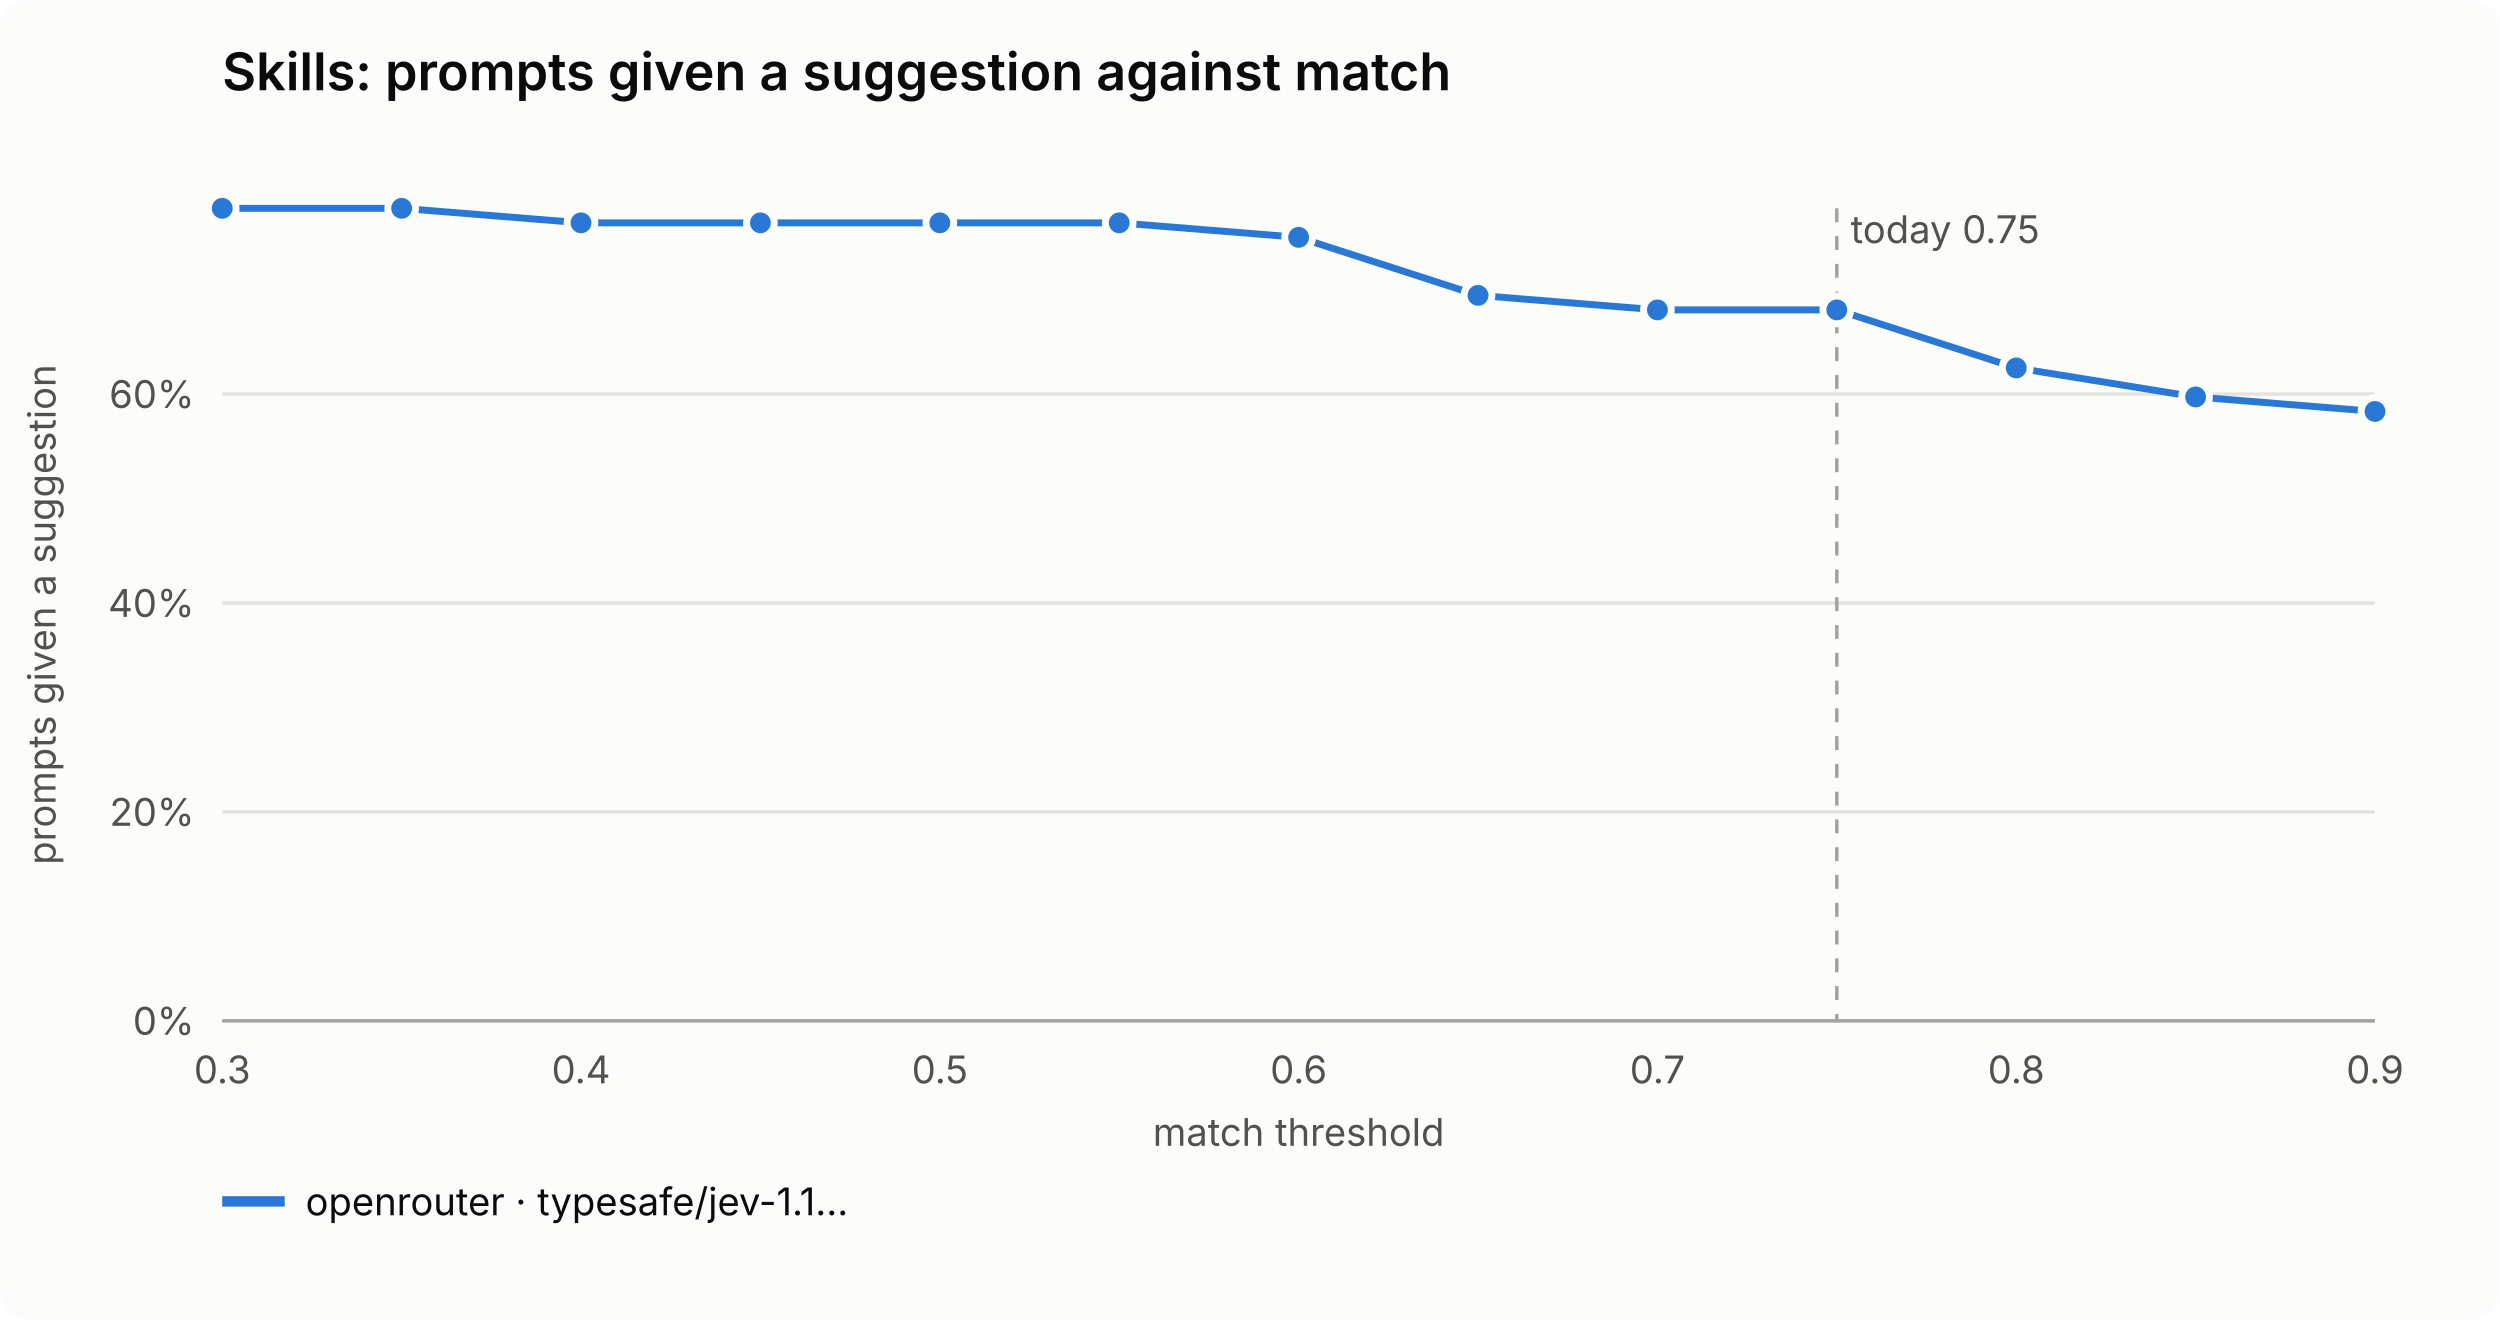
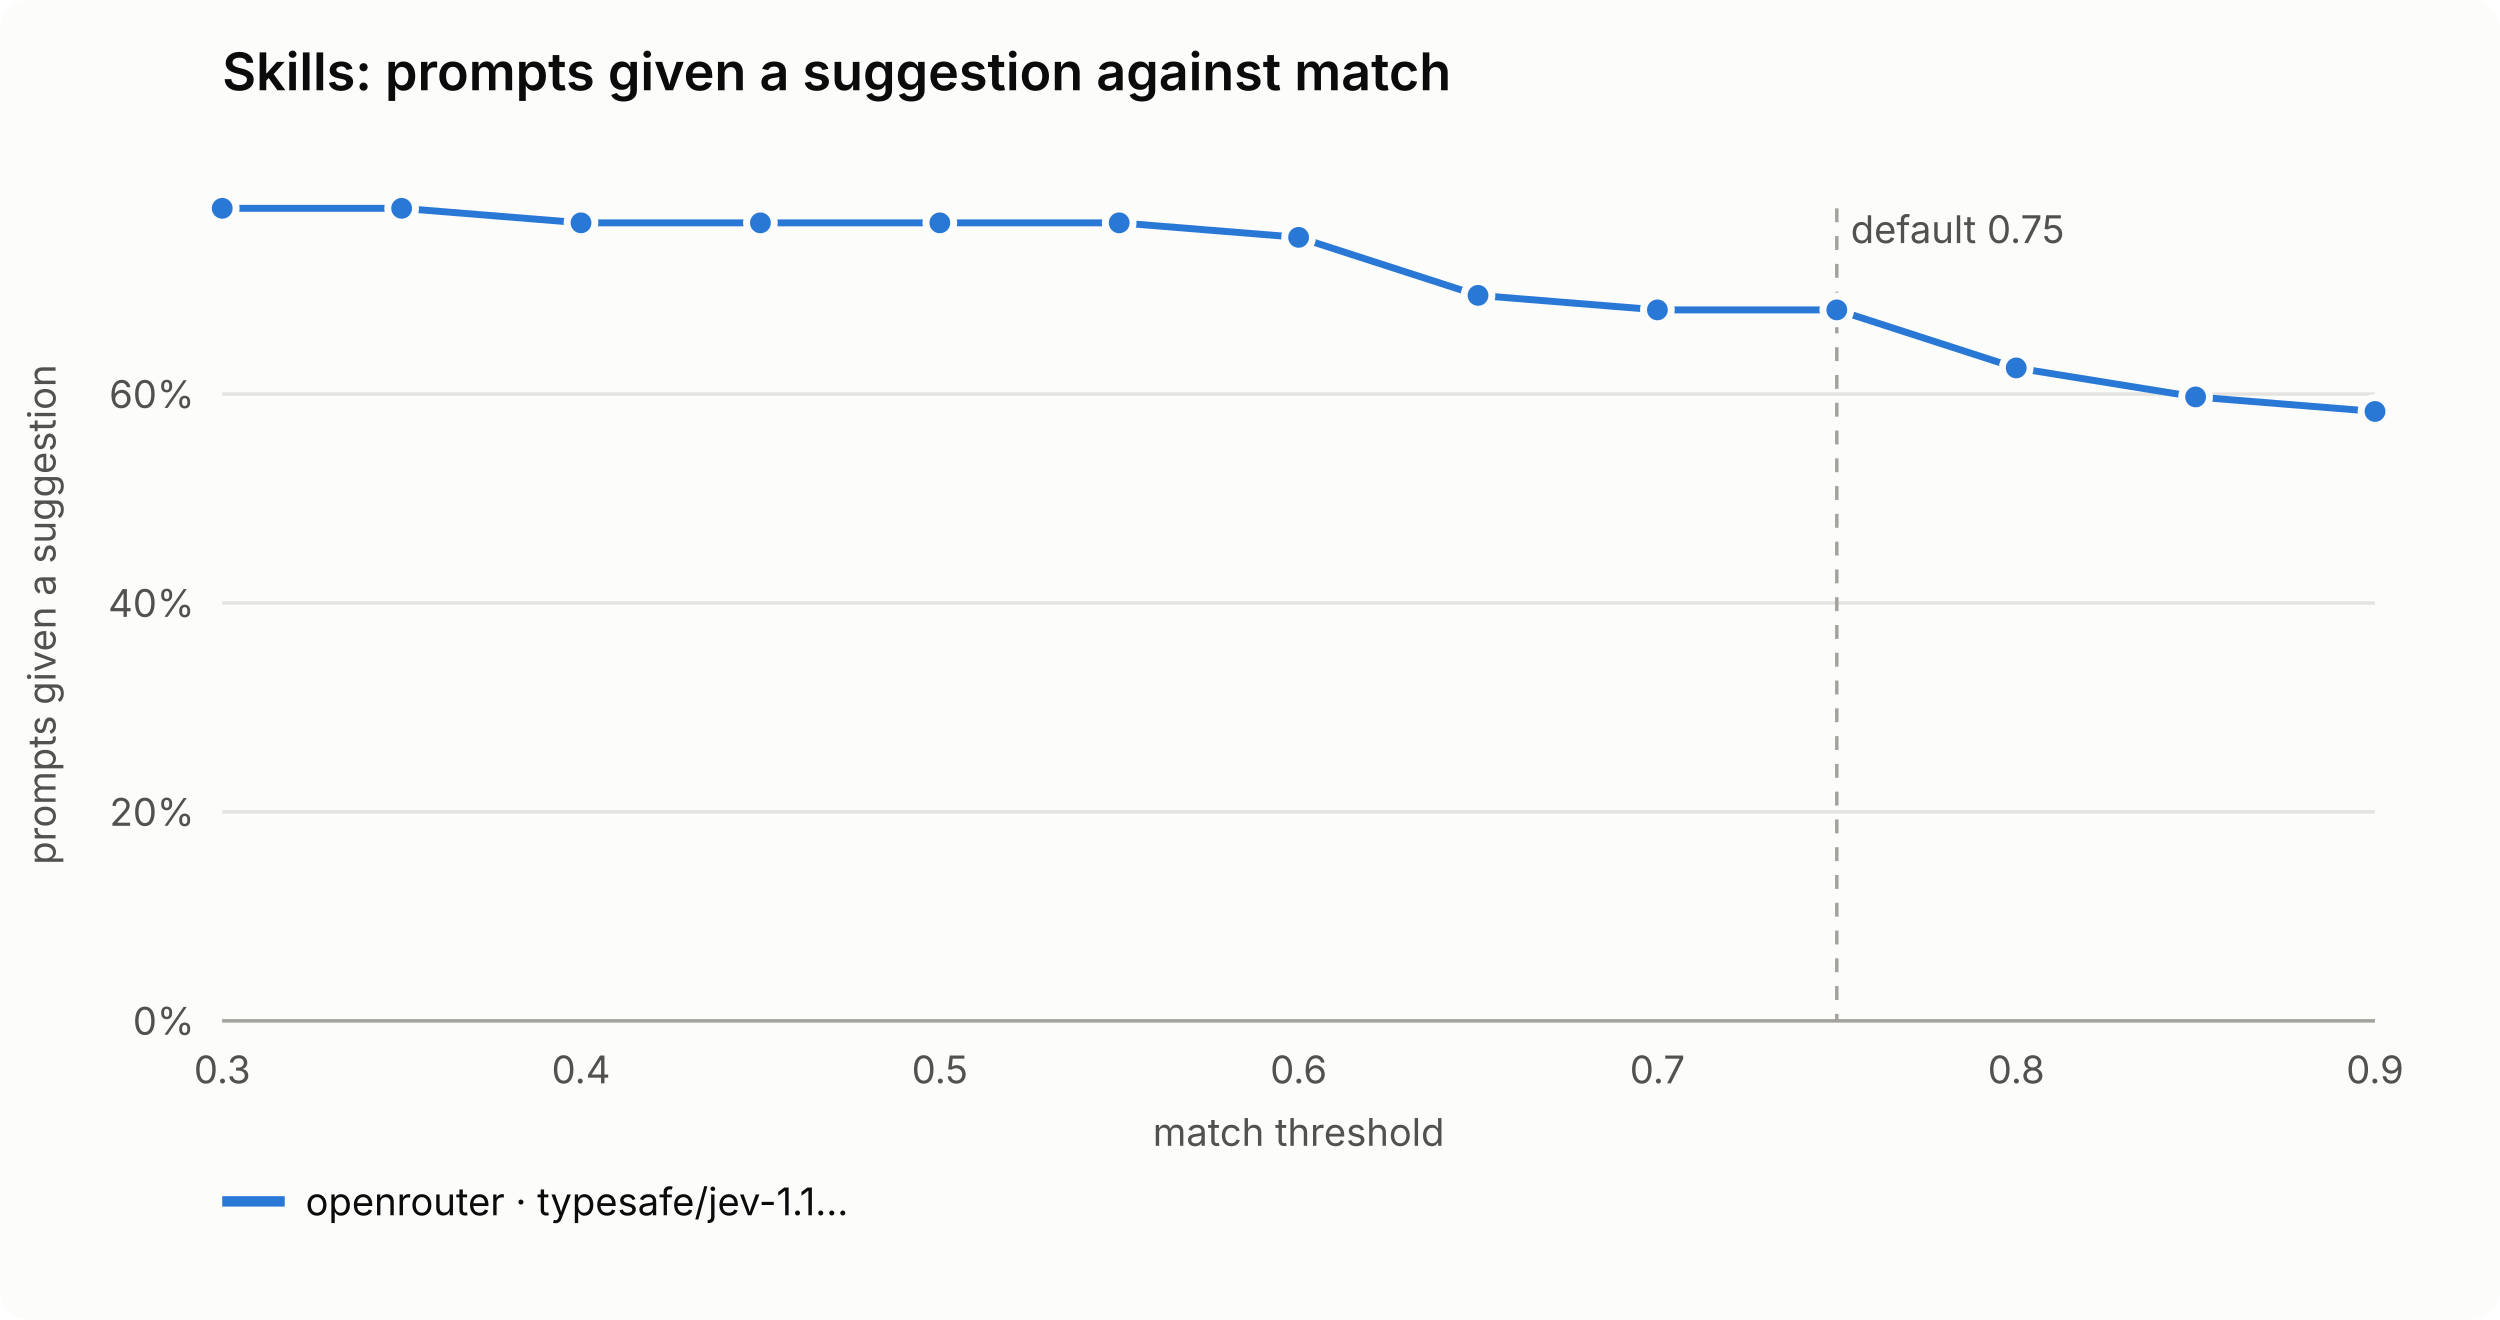
<svg xmlns="http://www.w3.org/2000/svg" viewBox="0 0 720 380" width="720" height="380" role="img" aria-label="Skills: prompts given a suggestion against match">
  <style>
text{font-family:system-ui,-apple-system,"Segoe UI",sans-serif}
.t{font-size:15px;font-weight:600}.st{font-size:12px}.ax{font-size:11px}.lab{font-size:11px}
.g,.a,.guide{stroke-width:1}.guide{stroke-dasharray:4 4}.fake{font-size:13px;font-weight:700}
.bg{fill:#fcfcfb}.dot{stroke:#fcfcfb}text{fill:#0b0b0b}.st,.ax{fill:#52514e}.g{stroke:#e4e3df}.a,.guide{stroke:#a3a29c}.l1{stroke:#2a78d6}.d1{fill:#2a78d6}.fake{fill:#c43534}
@media (prefers-color-scheme: dark){.bg{fill:#1a1a19}.dot{stroke:#1a1a19}text{fill:#f0efec}.st,.ax{fill:#c3c2b7}.g{stroke:#353532}.a,.guide{stroke:#6b6a64}.l1{stroke:#3987e5}.d1{fill:#3987e5}.fake{fill:#e66767}}
</style>
  <rect width="720" height="380" rx="8" class="bg" />
  <text class="t" x="64" y="26">Skills: prompts given a suggestion against match</text>
  <line class="g" x1="64" x2="684" y1="294" y2="294" />
  <text class="ax" x="56" y="298" text-anchor="end">0%</text>
  <line class="g" x1="64" x2="684" y1="233.83" y2="233.83" />
  <text class="ax" x="56" y="237.83" text-anchor="end">20%</text>
  <line class="g" x1="64" x2="684" y1="173.66" y2="173.66" />
  <text class="ax" x="56" y="177.66" text-anchor="end">40%</text>
  <line class="g" x1="64" x2="684" y1="113.49" y2="113.49" />
  <text class="ax" x="56" y="117.49" text-anchor="end">60%</text>
  <text class="ax" x="64" y="312" text-anchor="middle">0.3</text>
  <text class="ax" x="167.33" y="312" text-anchor="middle">0.4</text>
  <text class="ax" x="270.67" y="312" text-anchor="middle">0.5</text>
  <text class="ax" x="374" y="312" text-anchor="middle">0.6</text>
  <text class="ax" x="477.33" y="312" text-anchor="middle">0.7</text>
  <text class="ax" x="580.67" y="312" text-anchor="middle">0.8</text>
  <text class="ax" x="684" y="312" text-anchor="middle">0.9</text>
  <line class="a" x1="64" x2="684" y1="294" y2="294" />
  <text class="ax" x="374" y="330" text-anchor="middle">match threshold</text>
  <text class="ax" transform="translate(16 177) rotate(-90)" text-anchor="middle">prompts given a suggestion</text>
  <line class="guide" x1="529" x2="529" y1="60" y2="294" />
-   <text class="ax" x="533" y="70">today 0.75</text>
+   <text class="ax" x="533" y="70">default 0.75</text>
  <polyline class="l1" fill="none" stroke-width="2" stroke-linejoin="round" points="64,60 115.67,60 167.33,64.18 219,64.18 270.67,64.18 322.33,64.18 374,68.36 425.67,85.07 477.33,89.25 529,89.25 580.67,105.96 632.33,114.32 684,118.5" />
  <circle class="d1 dot" cx="64" cy="60" r="4" stroke-width="2" />
  <circle class="d1 dot" cx="115.67" cy="60" r="4" stroke-width="2" />
  <circle class="d1 dot" cx="167.33" cy="64.18" r="4" stroke-width="2" />
  <circle class="d1 dot" cx="219" cy="64.18" r="4" stroke-width="2" />
  <circle class="d1 dot" cx="270.67" cy="64.18" r="4" stroke-width="2" />
  <circle class="d1 dot" cx="322.33" cy="64.18" r="4" stroke-width="2" />
  <circle class="d1 dot" cx="374" cy="68.36" r="4" stroke-width="2" />
  <circle class="d1 dot" cx="425.67" cy="85.07" r="4" stroke-width="2" />
  <circle class="d1 dot" cx="477.33" cy="89.25" r="4" stroke-width="2" />
  <circle class="d1 dot" cx="529" cy="89.25" r="4" stroke-width="2" />
  <circle class="d1 dot" cx="580.67" cy="105.96" r="4" stroke-width="2" />
  <circle class="d1 dot" cx="632.33" cy="114.32" r="4" stroke-width="2" />
  <circle class="d1 dot" cx="684" cy="118.5" r="4" stroke-width="2" />
  <line x1="64" x2="82" y1="346" y2="346" class="l1" stroke-width="3" />
  <text class="lab" x="88" y="350">openrouter · typesafe/jev-1.1…</text>
</svg>
